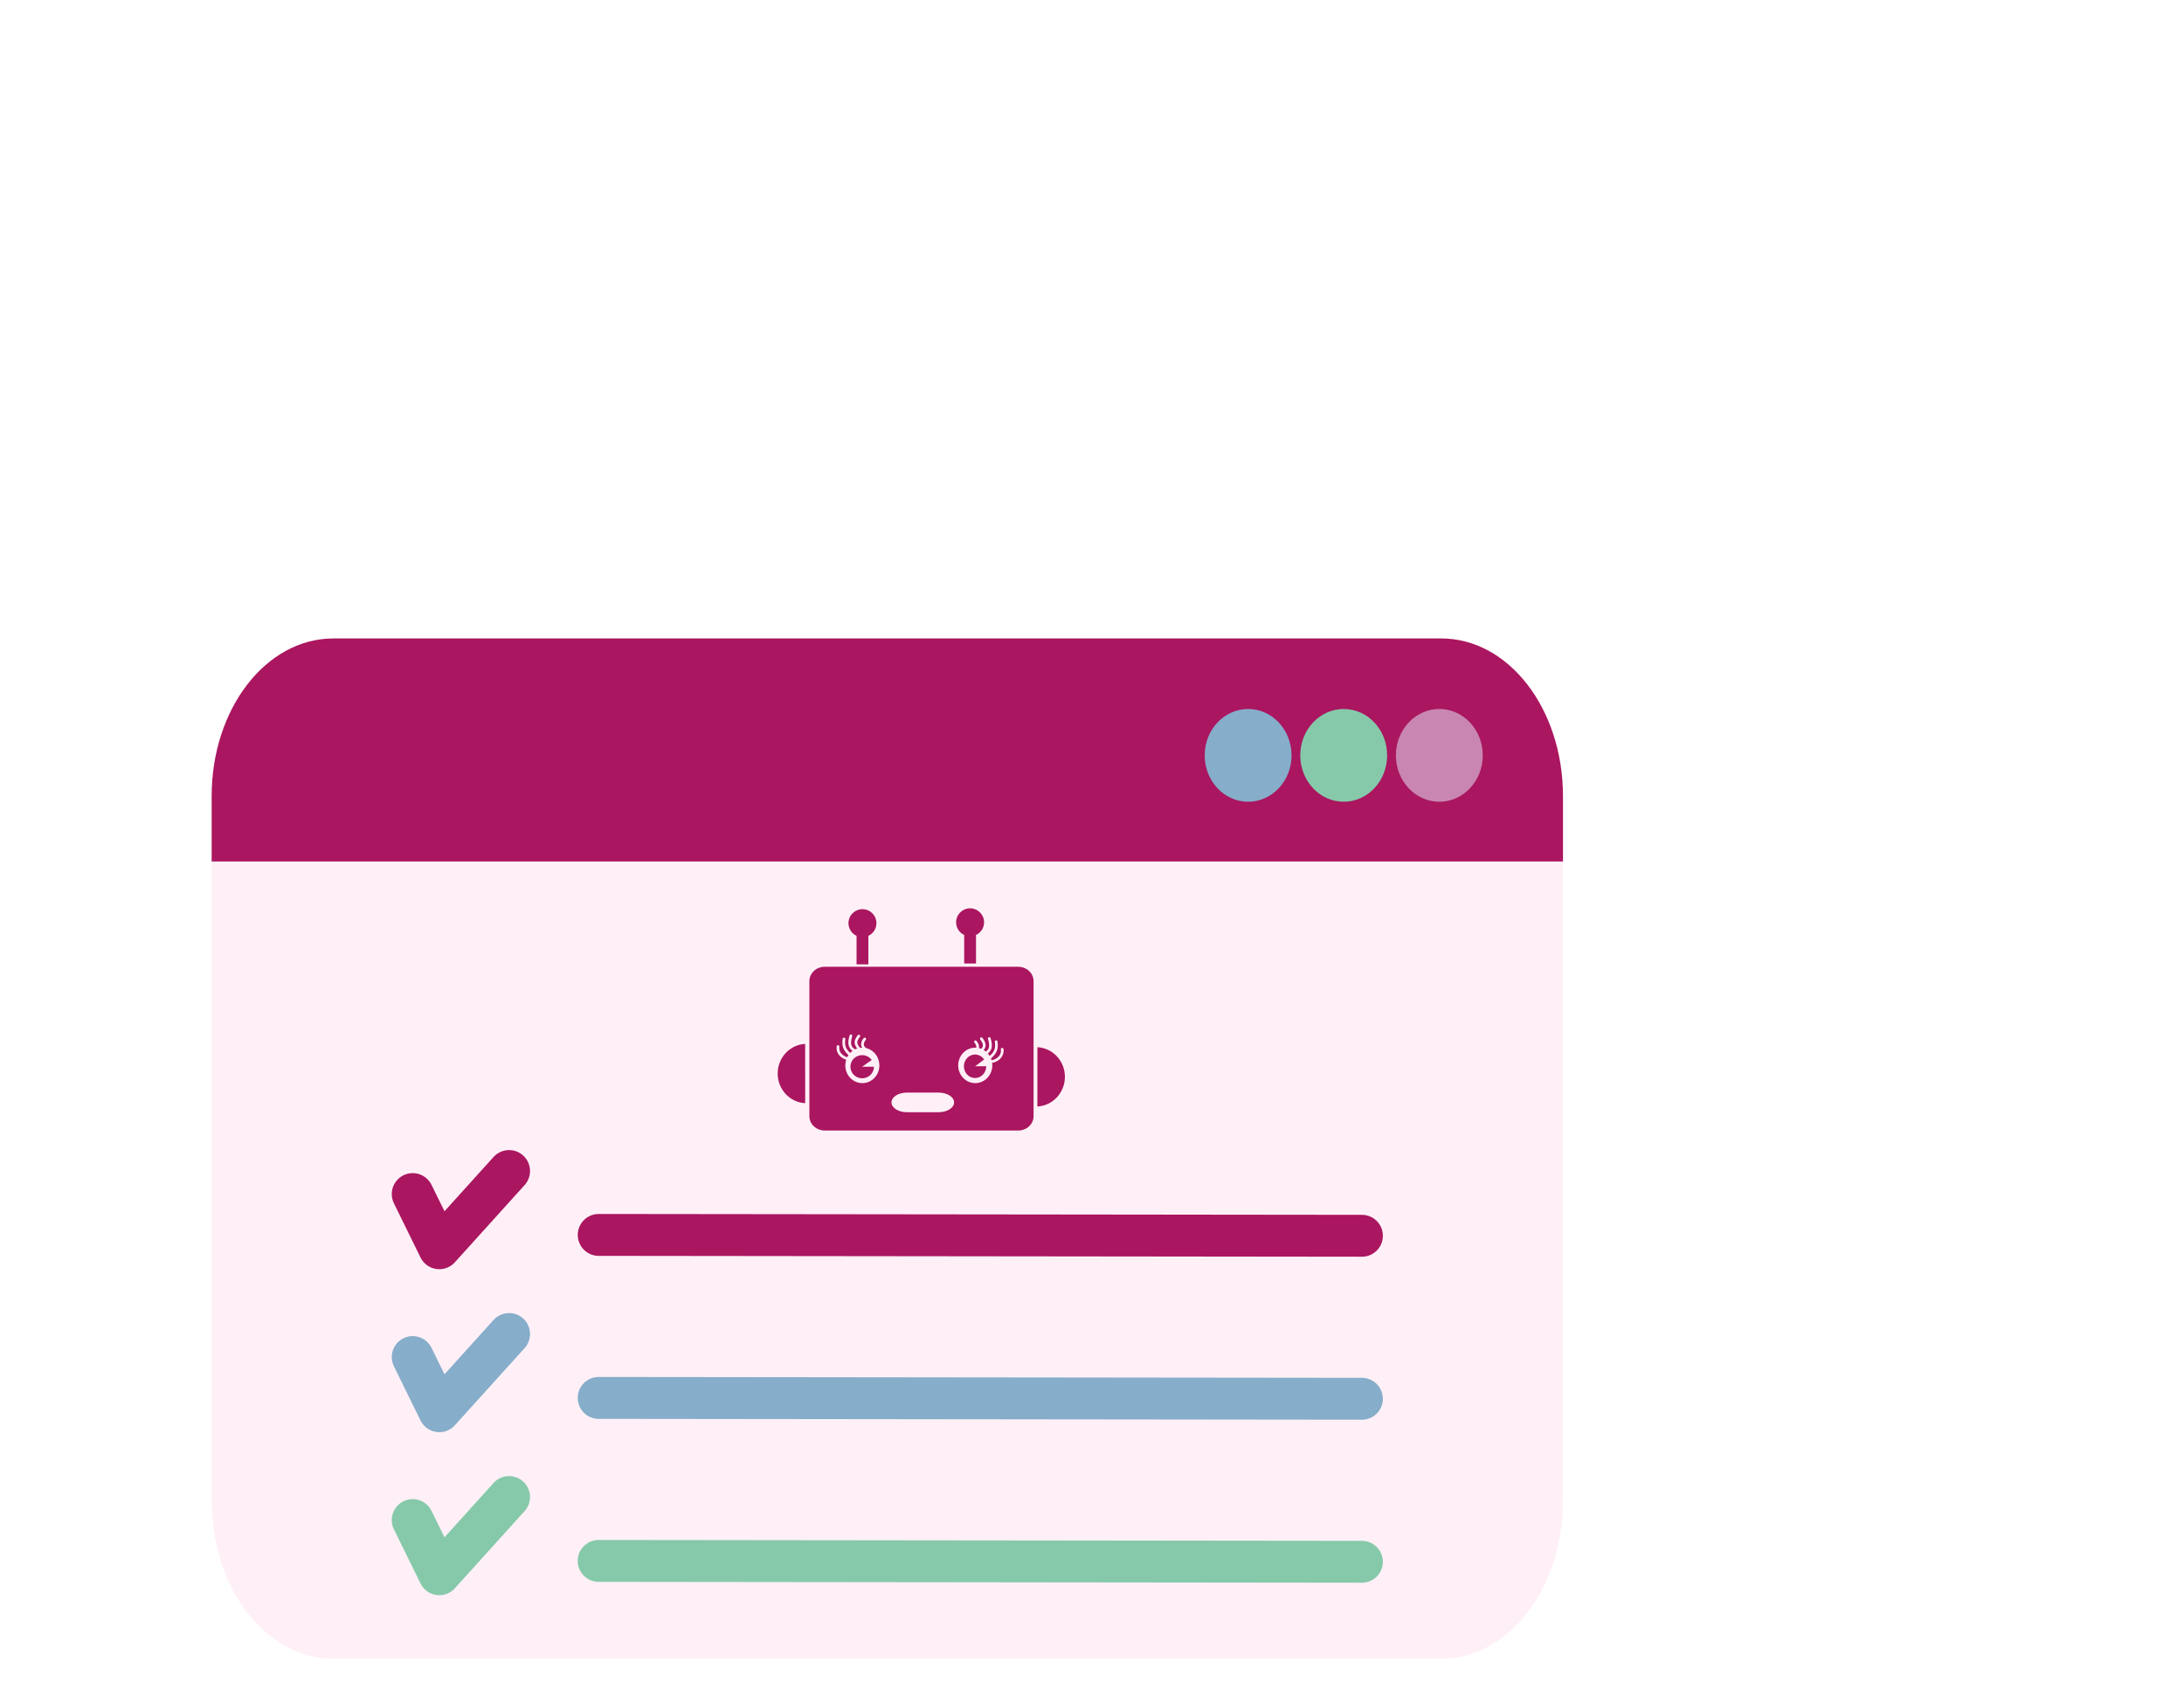
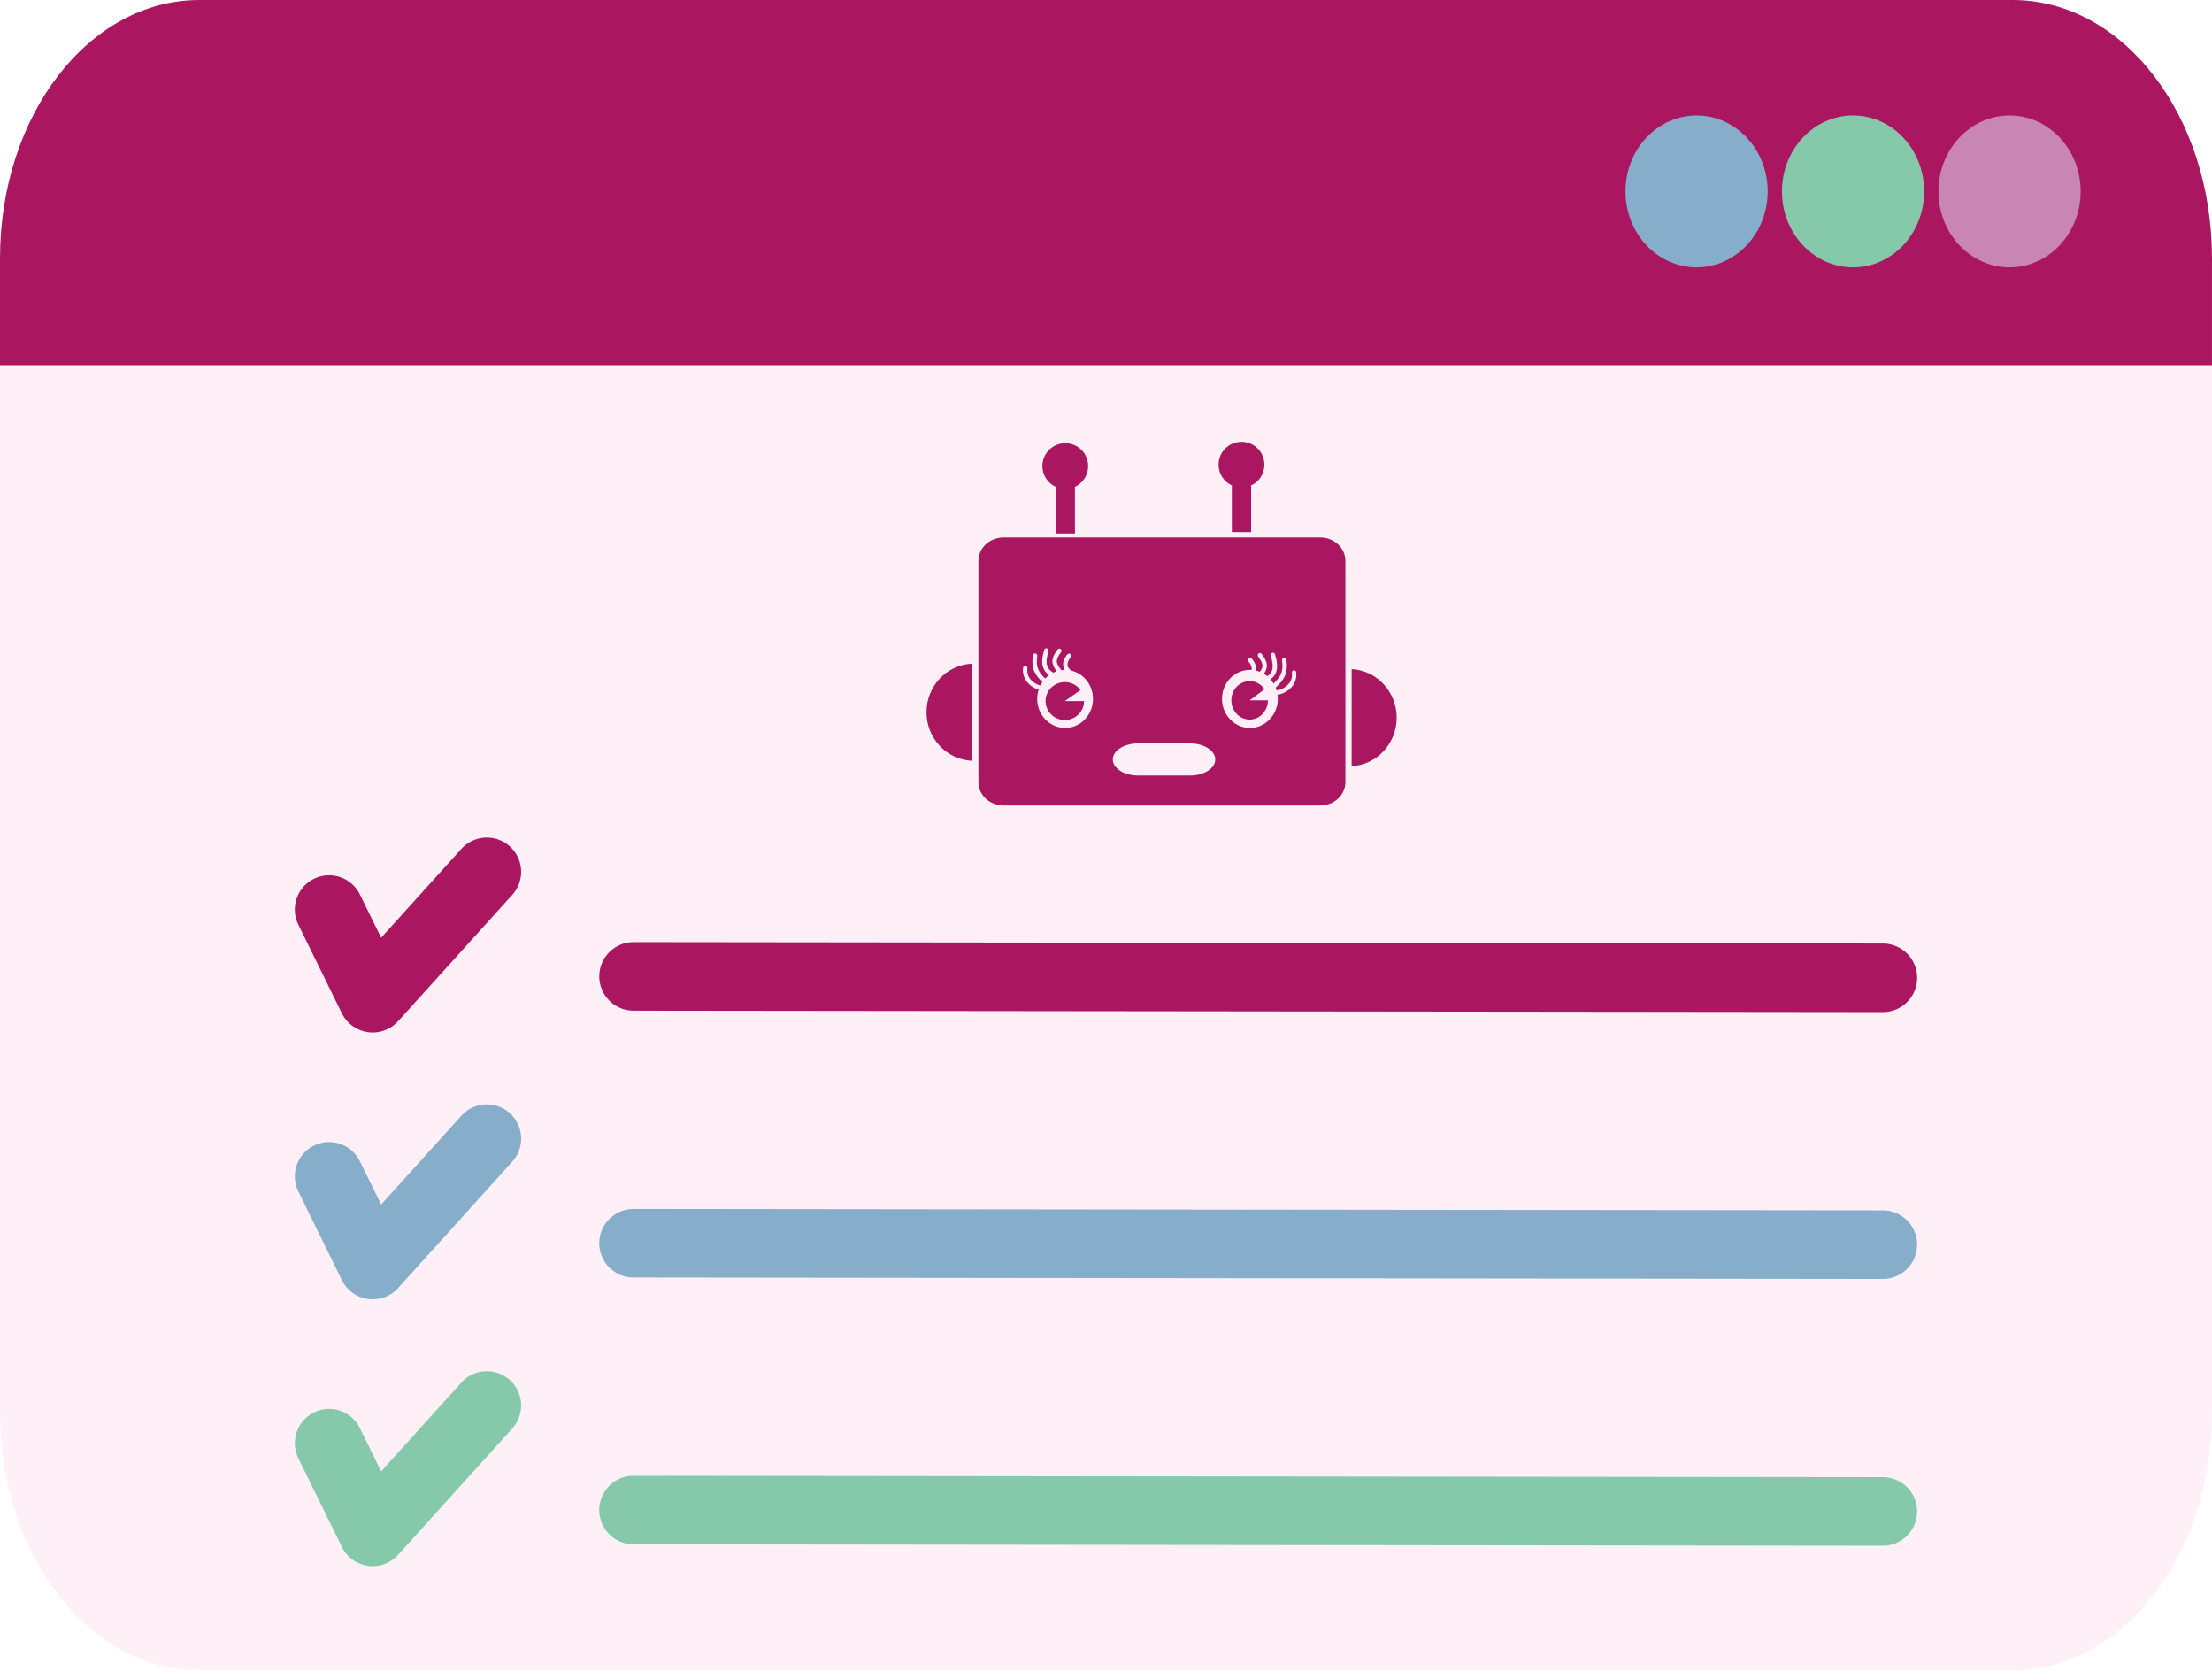
- <svg xmlns="http://www.w3.org/2000/svg" width="323.229" height="249.991" viewBox="0 0 85.521 66.143" version="1.1" id="svg8">
+ <svg xmlns="http://www.w3.org/2000/svg" width="199.996" height="150.973" viewBox="0 0 52.916 39.945" version="1.1" id="svg8">
  <defs id="defs2" />
-   <g id="layer1" transform="translate(-40.54821,-37.9417)">
-     <path id="rect975" style="fill:#fff0f7;fill-opacity:1;stroke-width:1.285;stroke-linecap:round;stop-color:#000000" d="M 231.32 127.461 L 31.324 127.461 L 31.324 222.088 C 31.324 235.021 39.365 245.434 49.354 245.434 L 213.291 245.434 C 223.279 245.434 231.32 235.021 231.32 222.088 L 231.32 127.461 z " transform="matrix(0.2645833,0,0,0.2645833,40.54821,37.9417)" />
+   <g id="layer1" transform="translate(-48.83608,-62.93449)">
+     <path id="rect975" style="fill:#fff0f7;fill-opacity:1;stroke-width:1.285;stroke-linecap:round;stop-color:#000000" d="M 231.32,127.461 H 31.324 v 94.627 c 0,12.933 8.041,23.346 18.029,23.346 H 213.291 c 9.988,0 18.029,-10.412 18.029,-23.346 z" transform="matrix(0.2645833,0,0,0.2645833,40.54821,37.9417)" />
    <g id="g923" transform="matrix(0.1315207,0,0,0.1315207,65.66717,68.50961)" style="stroke-width:7.603">
      <path id="rect833" style="fill:#aa1660;fill-opacity:1;fill-rule:nonzero;stroke-width:9.771;stop-color:#000000" d="m 53.137,65.742 c -9.661,0 -17.439,7.168 -17.439,16.072 V 233.918 c 0,8.904 7.778,16.072 17.439,16.072 H 270.523 c 9.661,0 17.439,-7.168 17.439,-16.072 V 81.814 c 0,-8.904 -7.778,-16.072 -17.439,-16.072 z m 29.277,76.174 c 0.135,0.002 0.269,0.021 0.398,0.059 0.8,0.232 1.262,1.066 1.033,1.867 -1.281,4.468 -1.623,7.72 -0.893,10.07 0.574,1.849 1.801,3.35 4.146,4.744 a 19.181,19.958 0 0 1 2.357,-0.963 c -1.82,-2.267 -3.044,-5.101 -2.881,-7.34 0.185,-2.536 1.525,-4.911 3.537,-7.619 0.278,-0.371 0.71,-0.594 1.174,-0.605 0.34,-0.01 0.673,0.095 0.945,0.297 0.67,0.499 0.809,1.447 0.309,2.117 -1.879,2.529 -2.837,4.465 -2.951,6.031 -0.114,1.566 0.926,3.896 2.826,5.924 0.122,0.13 0.21,0.279 0.277,0.434 a 19.181,19.958 0 0 1 2.373,-0.184 c -0.882,-1.457 -1.229,-2.976 -1.123,-4.395 0.201,-2.708 1.695,-4.883 2.91,-6.268 0.26,-0.296 0.625,-0.479 1.018,-0.51 0.023,-0.001 0.046,-0.002 0.068,-0.002 0.383,-0.014 0.758,0.119 1.047,0.371 0.629,0.55 0.692,1.507 0.141,2.135 -0.952,1.084 -2.041,2.844 -2.164,4.502 -0.11,1.479 0.318,3.009 2.617,4.672 a 19.181,19.958 0 0 1 14.885,19.451 19.181,19.958 0 0 1 -19.18,19.957 19.181,19.958 0 0 1 -19.18,-19.957 19.181,19.958 0 0 1 1.004,-6.373 c -0.176,-0.053 -0.343,-0.097 -0.527,-0.158 -1.529,-0.507 -3.246,-1.346 -4.857,-2.568 -3.223,-2.444 -6.029,-6.621 -5.338,-12.285 0.092,-0.752 0.727,-1.32 1.484,-1.328 0.067,8e-4 0.133,0.006 0.199,0.016 0.83,0.099 1.422,0.852 1.322,1.682 -0.555,4.55 1.536,7.517 4.162,9.508 1.313,0.996 2.761,1.702 3.98,2.105 0.255,0.085 0.498,0.142 0.734,0.195 a 19.181,19.958 0 0 1 1.396,-2.373 c -2.243,-2.183 -4.119,-4.289 -5.336,-6.873 -1.433,-3.042 -1.881,-6.661 -1.188,-11.486 0.107,-0.752 0.755,-1.307 1.514,-1.299 0.067,2e-4 0.133,0.005 0.199,0.014 0.825,0.122 1.395,0.888 1.275,1.713 -0.639,4.445 -0.214,7.328 0.938,9.773 0.945,2.006 2.483,3.794 4.504,5.785 a 19.181,19.958 0 0 1 2.693,-2.381 c -2.105,-1.545 -3.526,-3.373 -4.207,-5.566 -1.029,-3.311 -0.464,-7.112 0.879,-11.797 0.189,-0.655 0.794,-1.103 1.477,-1.092 z m 155.727,3.041 a 1.512,1.512 0 0 1 1.465,1.094 c 1.343,4.685 1.907,8.485 0.879,11.797 -0.658,2.119 -1.996,3.898 -3.98,5.41 a 19.181,19.958 0 0 1 2.107,2.895 c 2.203,-2.136 3.869,-4.019 4.869,-6.143 1.152,-2.445 1.57,-5.329 0.932,-9.773 a 1.512,1.512 0 0 1 1.283,-1.711 1.512,1.512 0 0 1 0.162,-0.016 h 0.002 a 1.512,1.512 0 0 1 1.541,1.299 c 0.694,4.825 0.246,8.444 -1.188,11.486 -1.37,2.909 -3.56,5.208 -6.191,7.699 a 19.181,19.958 0 0 1 0.615,1.752 1.512,1.512 0 0 1 0.025,0.006 c 0.026,0.006 1.134,-0.002 2.354,-0.406 1.22,-0.404 2.666,-1.108 3.979,-2.104 2.626,-1.991 4.719,-4.957 4.164,-9.508 a 1.512,1.512 0 0 1 1.314,-1.684 1.512,1.512 0 0 1 0.162,-0.016 1.512,1.512 0 0 1 1.521,1.33 c 0.691,5.664 -2.115,9.839 -5.338,12.283 -1.612,1.222 -3.328,2.062 -4.857,2.568 -0.984,0.326 -1.836,0.532 -2.654,0.572 a 19.181,19.958 0 0 1 0.205,2.916 19.181,19.958 0 0 1 -19.18,19.957 19.181,19.958 0 0 1 -19.182,-19.957 19.181,19.958 0 0 1 19.182,-19.959 19.181,19.958 0 0 1 1.203,0.041 c 0.067,-0.394 0.081,-0.783 0.053,-1.168 -0.123,-1.658 -1.22,-3.412 -2.172,-4.496 a 1.512,1.512 0 0 1 0.141,-2.133 1.512,1.512 0 0 1 0.879,-0.369 1.512,1.512 0 0 1 0.06,-0.004 1.512,1.512 0 0 1 1.195,0.512 c 1.215,1.384 2.707,3.56 2.908,6.268 0.044,0.594 -0.003,1.207 -0.121,1.824 a 19.181,19.958 0 0 1 2.668,0.828 c 1.453,-1.712 1.911,-3.032 1.809,-4.432 -0.114,-1.566 -1.074,-3.501 -2.953,-6.029 a 1.512,1.512 0 0 1 0.316,-2.119 1.512,1.512 0 0 1 0.9,-0.295 1.512,1.512 0 0 1 1.211,0.605 c 2.012,2.708 3.358,5.081 3.543,7.617 0.151,2.065 -0.586,4.064 -2.062,6.018 a 19.181,19.958 0 0 1 2.414,1.717 c 1.779,-1.239 2.776,-2.581 3.273,-4.184 0.73,-2.351 0.38,-5.594 -0.9,-10.062 a 1.512,1.512 0 0 1 1.041,-1.867 1.512,1.512 0 0 1 0.354,-0.059 h 0.002 a 1.512,1.512 0 0 1 0.047,-0.002 z m -92.635,62.348 h 35.586 c 9.661,0 17.438,4.925 17.438,11.043 0,6.117 -7.776,11.043 -17.438,11.043 h -35.586 c -9.661,0 -17.439,-4.925 -17.439,-11.043 0,-6.117 7.778,-11.043 17.439,-11.043 z" transform="matrix(0.2645833,0,0,0.2645833,40.54821,37.9417)" />
      <path id="rect2836-3" style="fill:#aa1660;fill-opacity:1;fill-rule:evenodd;stroke:none;stroke-width:2.585;stroke-miterlimit:4;stroke-dasharray:none;stroke-opacity:1;stop-color:#000000" d="m 97.833,37.942 a 4.164,4.164 0 0 0 -4.155,4.164 4.164,4.164 0 0 0 2.526,3.828 h -0.119 v 8.435 h 3.515 v -8.435 h -0.118 a 4.164,4.164 0 0 0 2.524,-3.828 4.164,4.164 0 0 0 -4.164,-4.164 4.164,4.164 0 0 0 -0.009,0 z" />
      <path style="fill:#aa1660;fill-opacity:1;fill-rule:evenodd;stroke:none;stroke-width:2.585;stroke-opacity:1;stop-color:#000000" id="path869" d="m 95.947,-48.741 a 8.839,8.641 0 0 1 -8.824,8.193 8.839,8.641 0 0 1 -8.83,-8.186" transform="rotate(90)" />
      <path id="rect2836" style="fill:#aa1660;fill-opacity:1;fill-rule:evenodd;stroke:none;stroke-width:2.585;stroke-miterlimit:4;stroke-dasharray:none;stroke-opacity:1;stop-color:#000000" d="m 65.781,38.196 a 4.164,4.164 0 0 0 -4.155,4.164 4.164,4.164 0 0 0 2.526,3.828 h -0.119 v 8.435 h 3.515 v -8.435 h -0.118 a 4.164,4.164 0 0 0 2.524,-3.828 4.164,4.164 0 0 0 -4.164,-4.164 4.164,4.164 0 0 0 -0.009,0 z" />
      <path style="fill:#aa1660;fill-opacity:1;fill-rule:evenodd;stroke:none;stroke-width:2.585;stroke-opacity:1;stop-color:#000000" id="path869-6" transform="matrix(0,1,1,0,0,0)" d="m 96.933,117.877 a 8.839,8.641 0 0 1 -8.824,8.193 8.839,8.641 0 0 1 -8.83,-8.186" />
      <path style="fill:#aa1660;fill-opacity:1;fill-rule:evenodd;stroke:none;stroke-width:2.585;stroke-miterlimit:4;stroke-dasharray:none;stroke-opacity:1;stop-color:#000000" id="path2887" d="m 69.208,85.088 a 3.501,3.448 0 0 1 -2.962,3.406 3.501,3.448 0 0 1 -3.874,-2.358 3.501,3.448 0 0 1 1.77,-4.132 3.501,3.448 0 0 1 4.418,1.086 l -2.853,1.998 z" />
      <path style="fill:#aa1660;fill-opacity:1;fill-rule:evenodd;stroke:none;stroke-width:2.585;stroke-miterlimit:4;stroke-dasharray:none;stroke-opacity:1;stop-color:#000000" id="path2887-7" d="m 102.646,84.957 a 3.324,3.495 0 0 1 -2.815,3.454 3.324,3.495 0 0 1 -3.678,-2.395 3.324,3.495 0 0 1 1.687,-4.188 3.324,3.495 0 0 1 4.195,1.111 l -2.714,2.018 z" />
    </g>
-     <path id="path4101" style="fill:#aa1660;fill-opacity:1;stroke-width:1.285;stroke-linecap:round;stop-color:#000000" d="M 49.354 94.461 C 39.365 94.461 31.324 104.873 31.324 117.807 L 31.324 127.461 L 231.32 127.461 L 231.32 117.807 C 231.32 104.873 223.279 94.461 213.291 94.461 L 49.354 94.461 z " transform="matrix(0.2645833,0,0,0.2645833,40.54821,37.9417)" />
+     <path id="path4101" style="fill:#aa1660;fill-opacity:1;stroke-width:1.285;stroke-linecap:round;stop-color:#000000" d="m 49.354,94.461 c -9.988,-10e-7 -18.029,10.412 -18.029,23.346 v 9.654 H 231.32 v -9.654 c 0,-12.933 -8.041,-23.346 -18.029,-23.346 z" transform="matrix(0.2645833,0,0,0.2645833,40.54821,37.9417)" />
    <ellipse style="fill:#86adc9;fill-opacity:1;stroke-width:1.285;stroke-linecap:round;stop-color:#000000" id="path7832" cx="89.422" cy="67.512" rx="1.701" ry="1.816" />
    <ellipse style="fill:#86c9aa;fill-opacity:1;stroke-width:1.285;stroke-linecap:round;stop-color:#000000" id="ellipse10569" cx="93.165" cy="67.512" rx="1.701" ry="1.816" />
    <ellipse style="fill:#c986b2;fill-opacity:1;stroke-width:1.285;stroke-linecap:round;stop-color:#000000" id="ellipse10571" cx="96.909" cy="67.512" rx="1.701" ry="1.816" />
    <g id="g29964" transform="translate(3.87494)">
      <path style="fill:none;fill-opacity:1;stroke:#aa1660;stroke-width:1.64;stroke-linecap:round;stroke-linejoin:round;stroke-miterlimit:4;stroke-dasharray:none;stroke-opacity:1;stop-color:#000000" d="m 52.834,84.686 1.042,2.121 2.732,-3.023" id="path11174" />
      <path style="fill:#25cabb;fill-opacity:1;stroke:#aa1660;stroke-width:1.64;stroke-linecap:round;stroke-linejoin:round;stroke-miterlimit:4;stroke-dasharray:none;stroke-opacity:1;stop-color:#000000" d="m 60.117,86.285 29.887,0.034" id="path18368" />
    </g>
    <g id="g29956" transform="translate(3.789984,0.3659293)">
      <path style="fill:none;fill-opacity:1;stroke:#86adc9;stroke-width:1.64;stroke-linecap:round;stroke-linejoin:round;stroke-miterlimit:4;stroke-dasharray:none;stroke-opacity:1;stop-color:#000000" d="m 52.919,90.701 1.042,2.121 2.732,-3.023" id="path11174-7" />
      <path style="fill:#5acaa6;fill-opacity:1;stroke:#86adc9;stroke-width:1.64;stroke-linecap:round;stroke-linejoin:round;stroke-miterlimit:4;stroke-dasharray:none;stroke-opacity:1;stop-color:#000000" d="m 60.201,92.3 29.887,0.034" id="path18368-4" />
    </g>
    <g id="g29960" transform="translate(3.789984)">
      <path style="fill:none;fill-opacity:1;stroke:#86c9aa;stroke-width:1.64;stroke-linecap:round;stroke-linejoin:round;stroke-miterlimit:4;stroke-dasharray:none;stroke-opacity:1;stop-color:#000000" d="m 52.919,97.448 1.042,2.121 2.732,-3.023" id="path11174-5" />
      <path style="fill:#fff0f7;fill-opacity:1;stroke:#86c9aa;stroke-width:1.64;stroke-linecap:round;stroke-linejoin:round;stroke-miterlimit:4;stroke-dasharray:none;stroke-opacity:1;stop-color:#000000" d="m 60.201,99.047 29.887,0.034" id="path18368-9" />
    </g>
  </g>
</svg>
